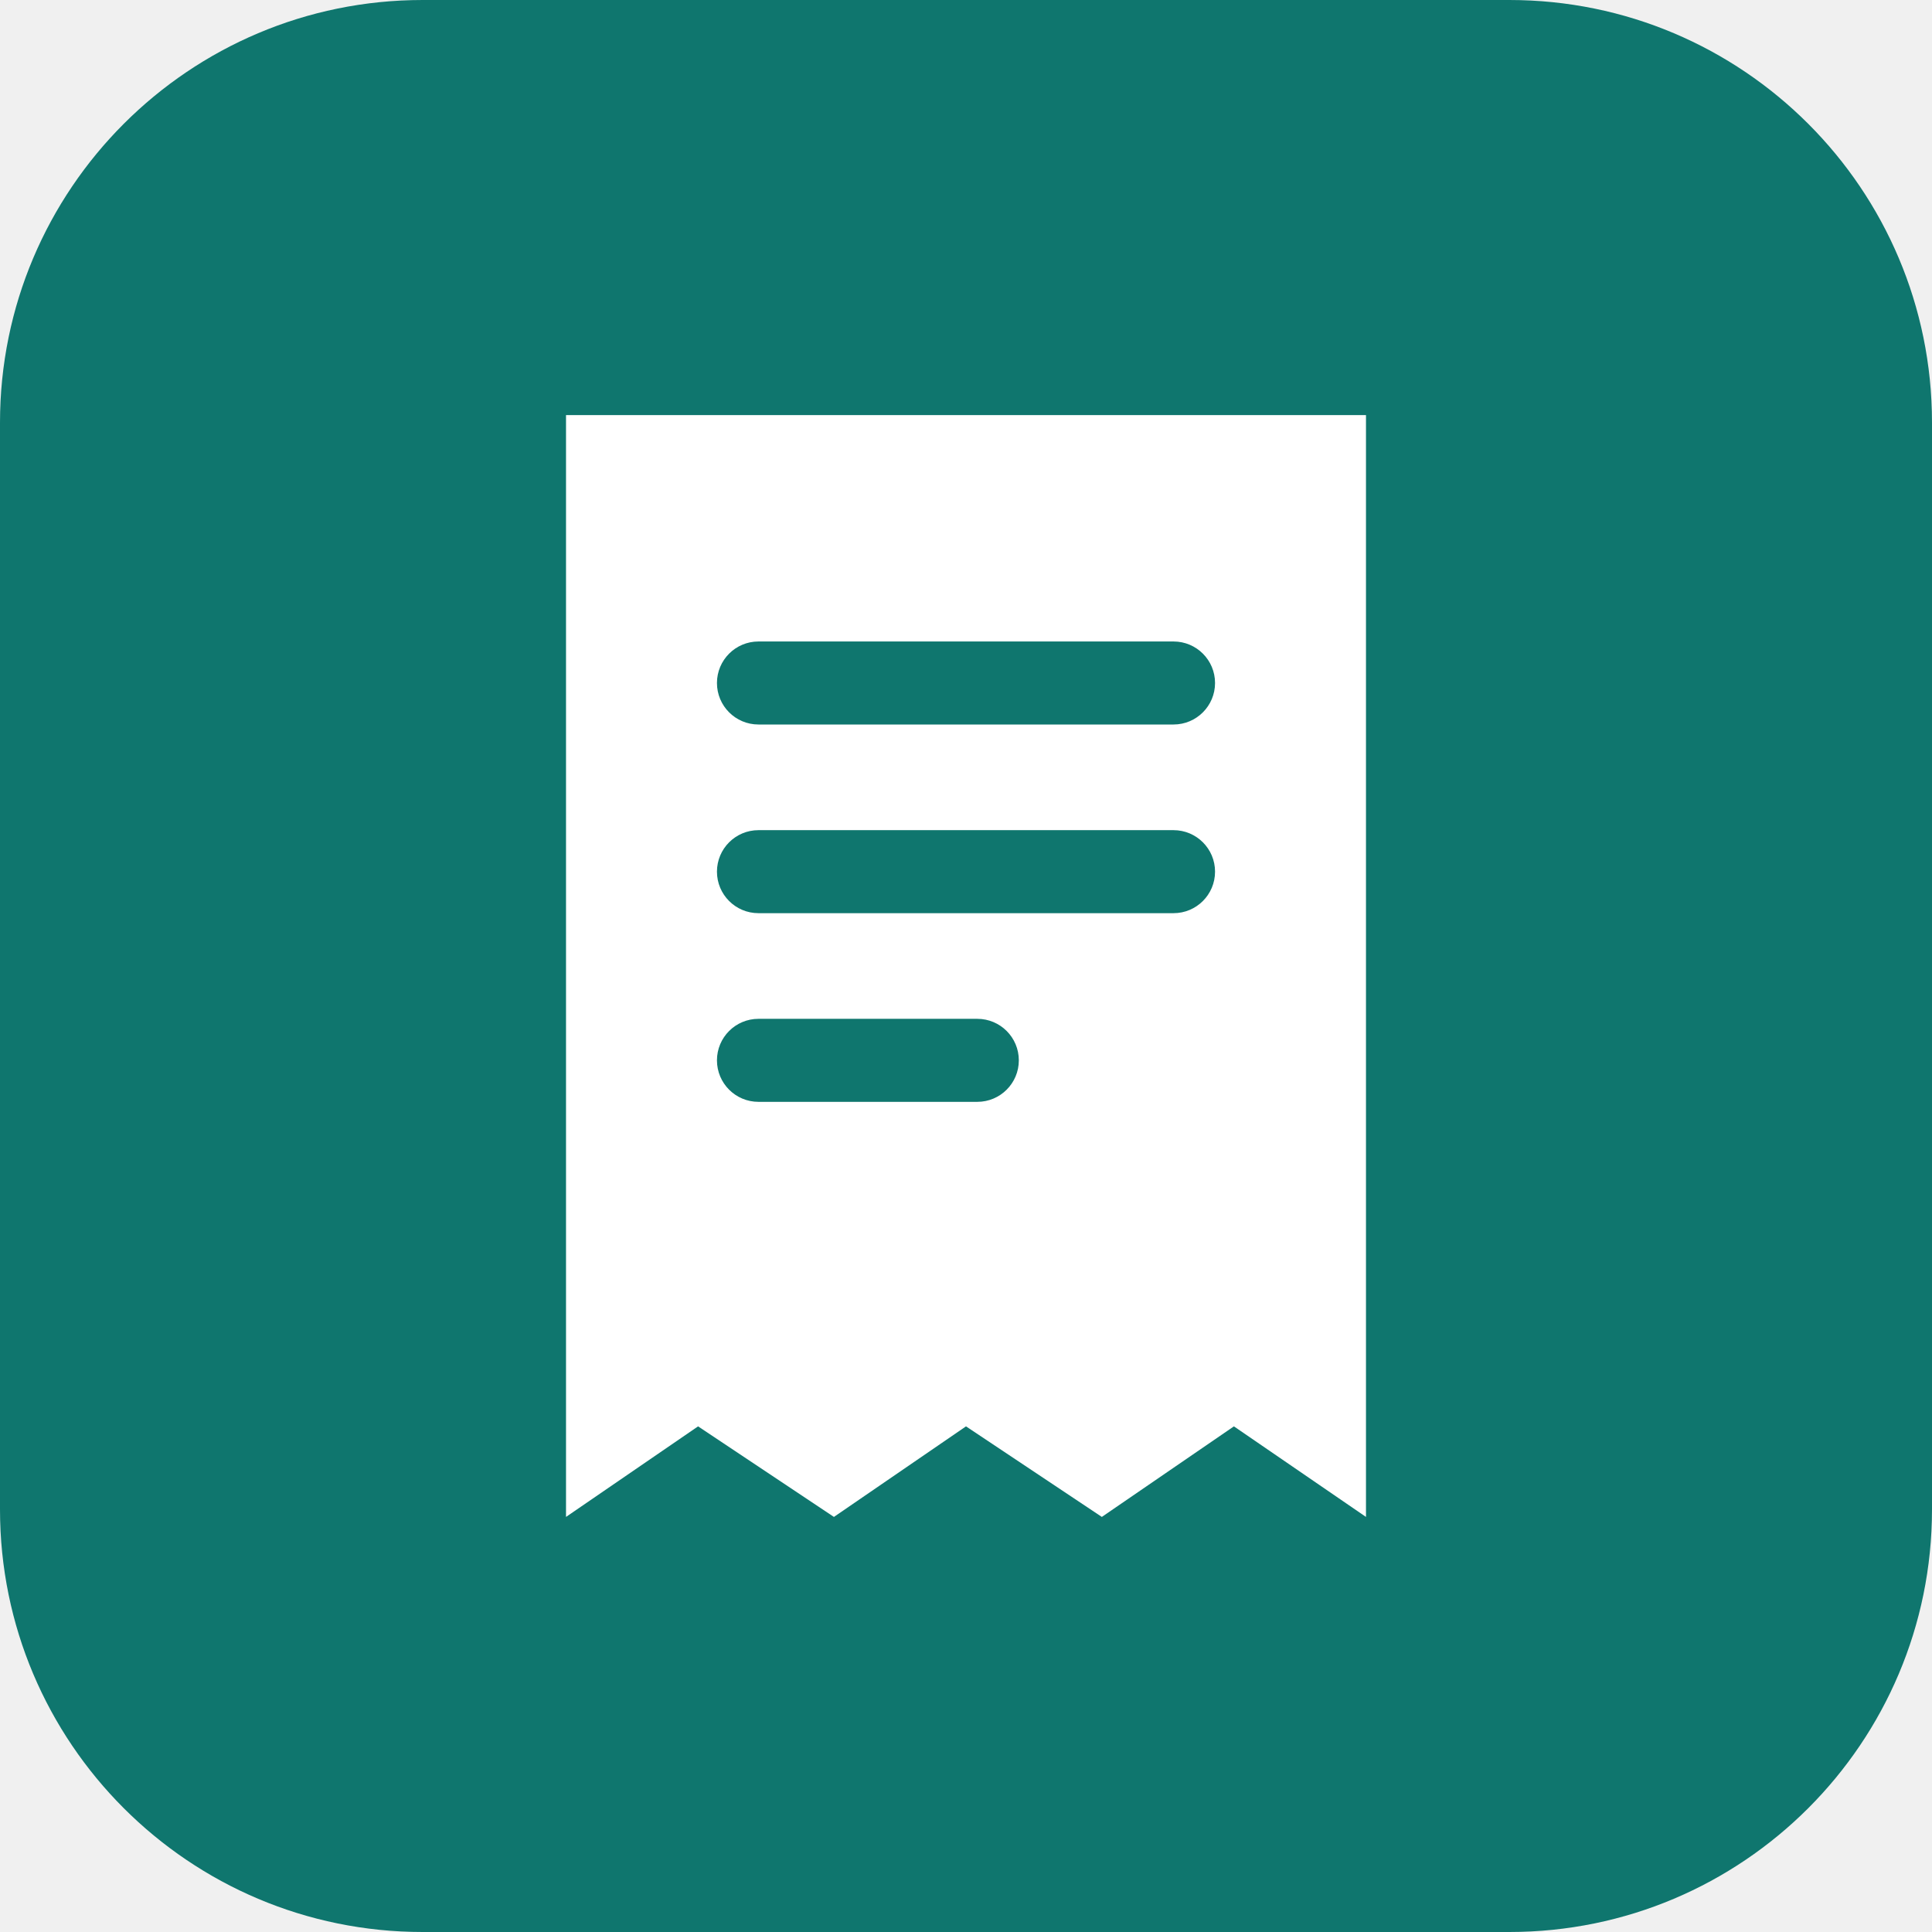
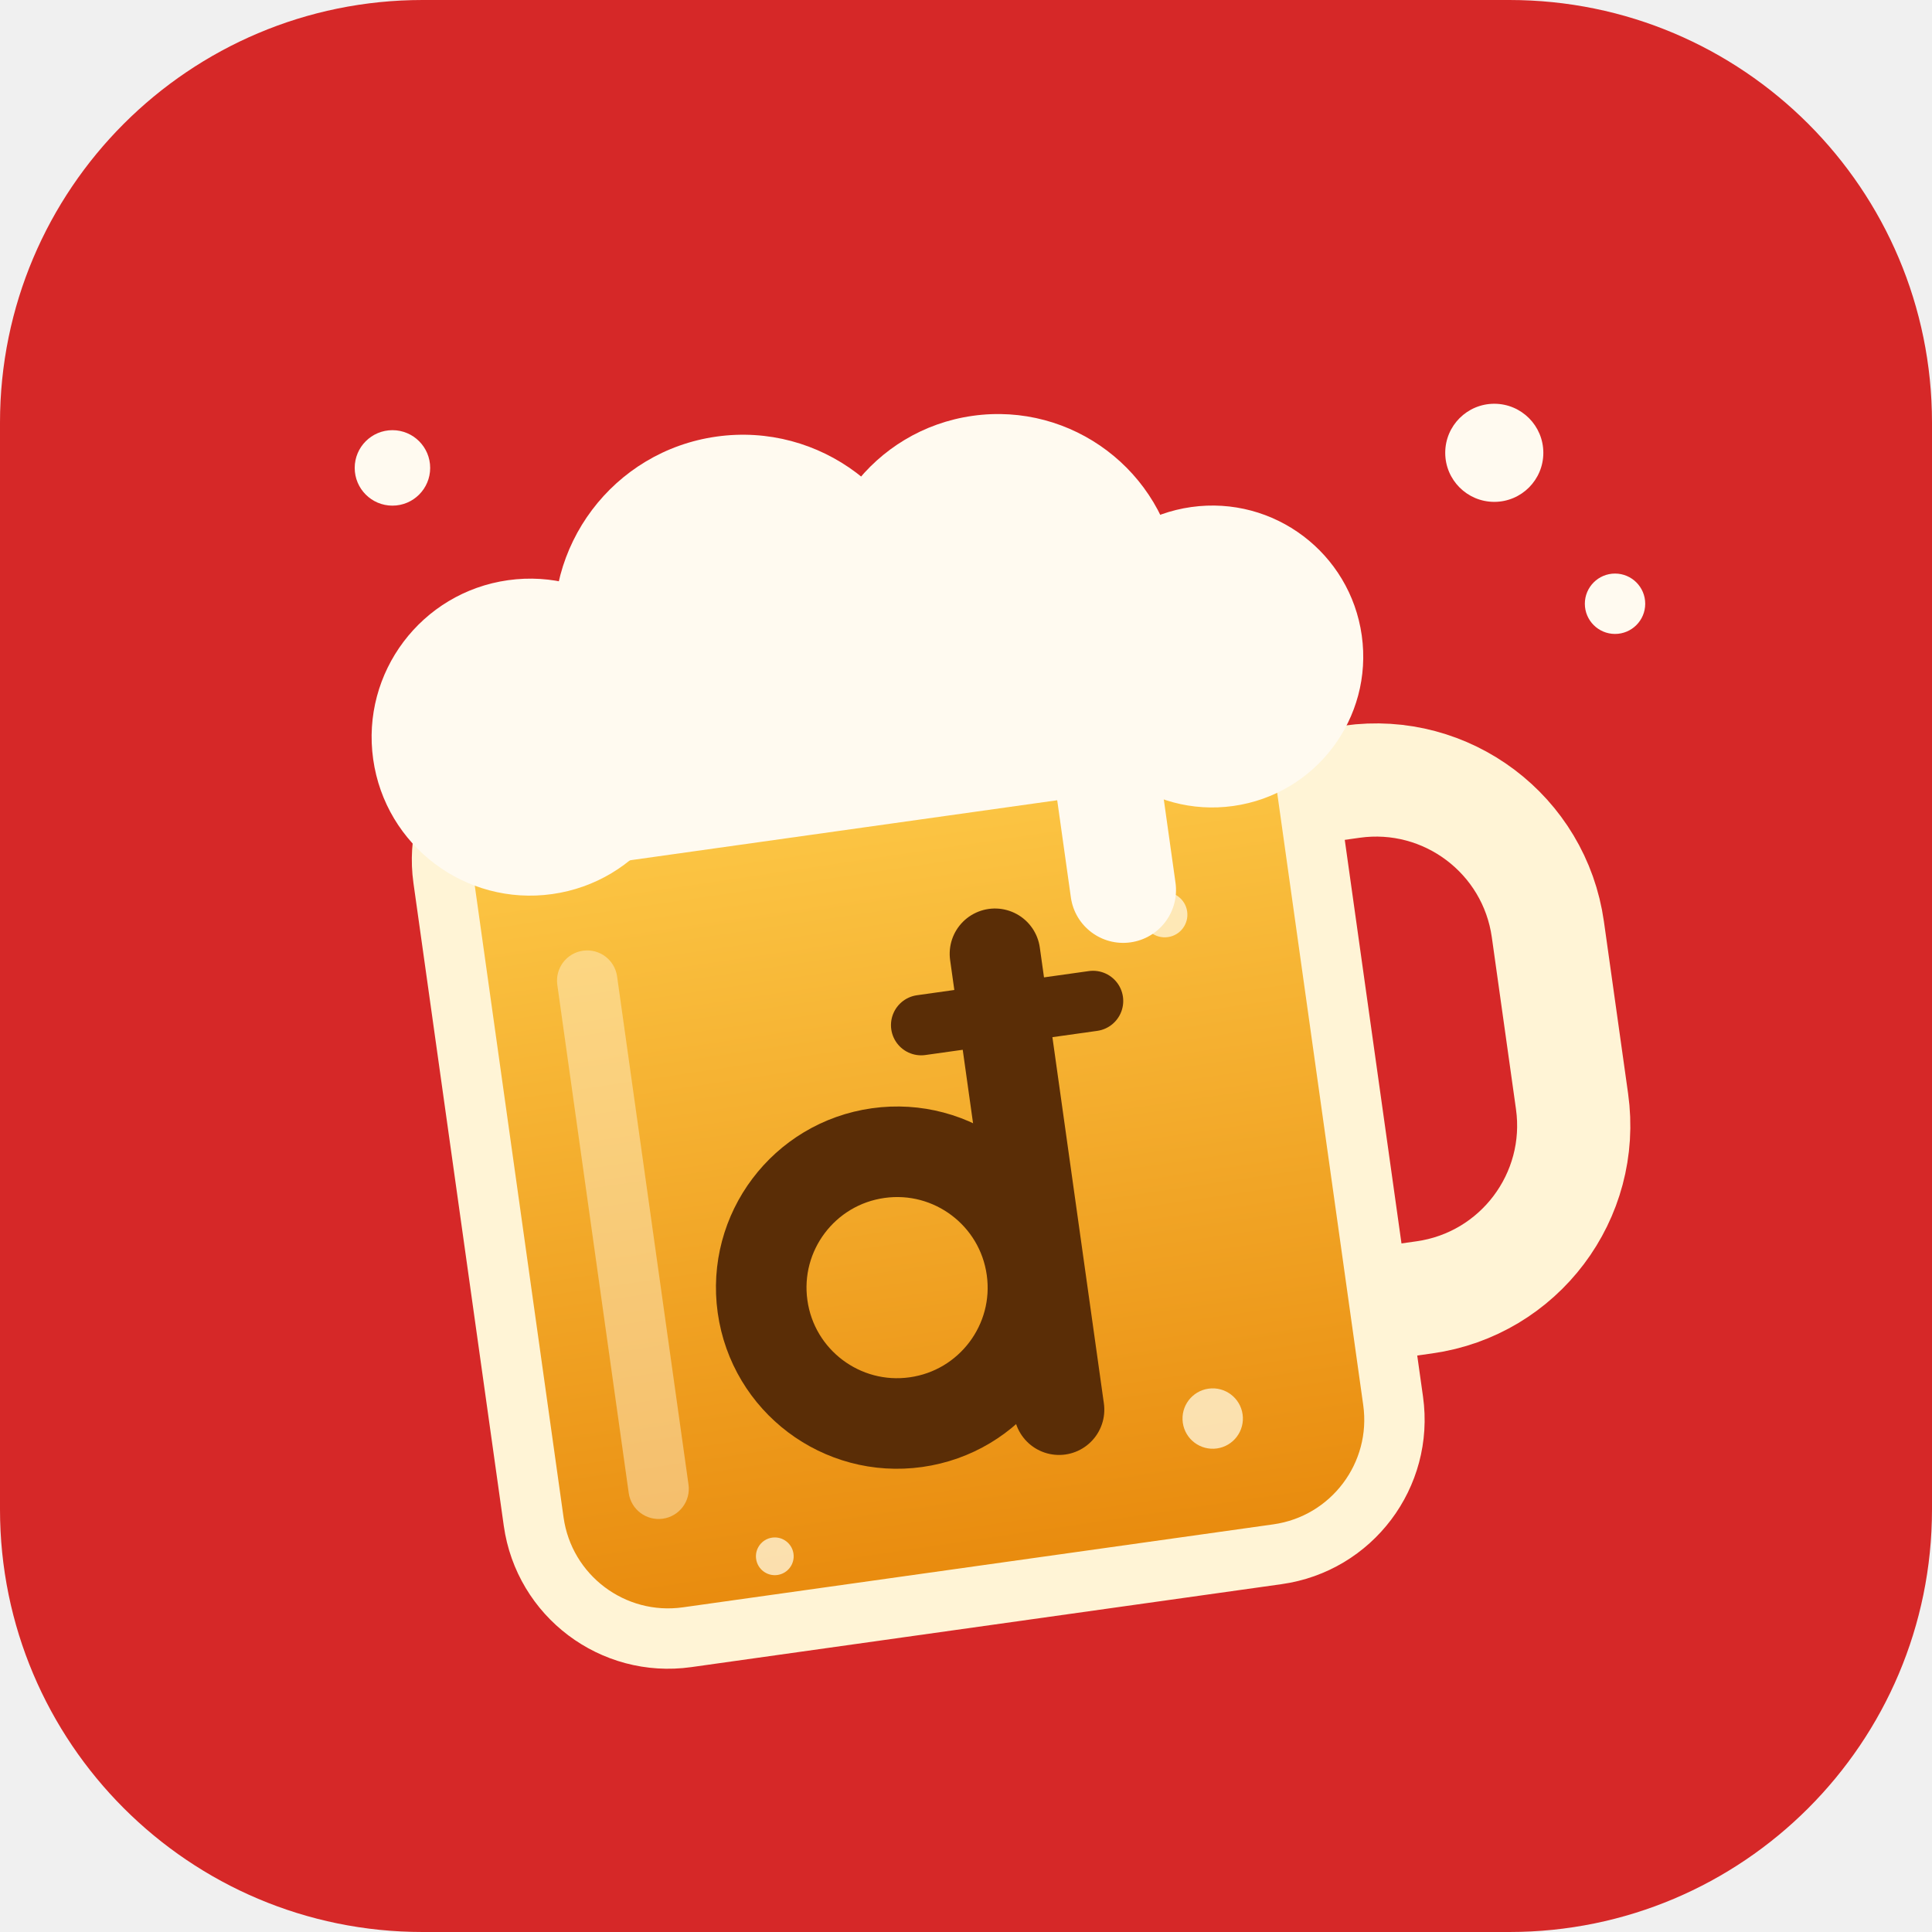
<svg xmlns="http://www.w3.org/2000/svg" viewBox="0 0 512 512">
-   <rect width="512" height="512" rx="112" fill="#0f766e" />
-   <path d="M150 110h212v292l-35-24-35 24-36-24-35 24-36-24-35 24z" fill="#fff" />
-   <rect x="190" y="170" width="132" height="22" rx="11" fill="#0f766e" />
-   <rect x="190" y="220" width="132" height="22" rx="11" fill="#0f766e" />
-   <rect x="190" y="270" width="80" height="22" rx="11" fill="#0f766e" />
+   <defs>
+     <linearGradient id="beer" x1="0" y1="0" x2="0" y2="1">
+       <stop offset="0" stop-color="#ffcf4d" />
+       <stop offset="1" stop-color="#e8890c" />
+     </linearGradient>
+   </defs>
+   <rect id="bg" width="512" height="512" rx="112" fill="#d62828" />
+   <g id="art">
+     <g transform="rotate(-8 256 270)">
+       <path d="M344 222h22a46 46 0 0 1 46 46v46a46 46 0 0 1-46 46h-22" fill="none" stroke="#fff4d6" stroke-width="30" />
+       <rect x="124" y="178" width="230" height="244" rx="36" fill="url(#beer)" stroke="#fff4d6" stroke-width="16" />
+       <rect x="150" y="238" width="16" height="152" rx="8" fill="#fff4d6" opacity=".45" />
+       <circle cx="312" cy="250" r="6" fill="#fff4d6" opacity=".8" />
+       <circle cx="306" cy="384" r="8" fill="#fff4d6" opacity=".8" />
+       <circle cx="186" cy="404" r="5" fill="#fff4d6" opacity=".8" />
+       <g fill="none" stroke="#5a2d06" stroke-linecap="round">
+         <circle cx="228" cy="338" r="36" stroke-width="24" />
+         <path d="M266 254v122" stroke-width="24" />
+         <path d="M244 270h46" stroke-width="16" />
+       </g>
+       <g fill="#fffaf0">
+         <rect x="118" y="172" width="242" height="44" rx="22" />
+         <circle cx="152" cy="180" r="42" />
+         <circle cx="212" cy="158" r="50" />
+         <circle cx="280" cy="160" r="48" />
+         <circle cx="334" cy="184" r="40" />
+         <rect x="288" y="200" width="28" height="56" rx="14" />
+       </g>
+     </g>
+     <g fill="#fffaf0">
+       <circle cx="396" cy="120" r="13" />
+       <circle cx="428" cy="160" r="8" />
+       <circle cx="104" cy="124" r="10" />
+     </g>
+   </g>
</svg>
